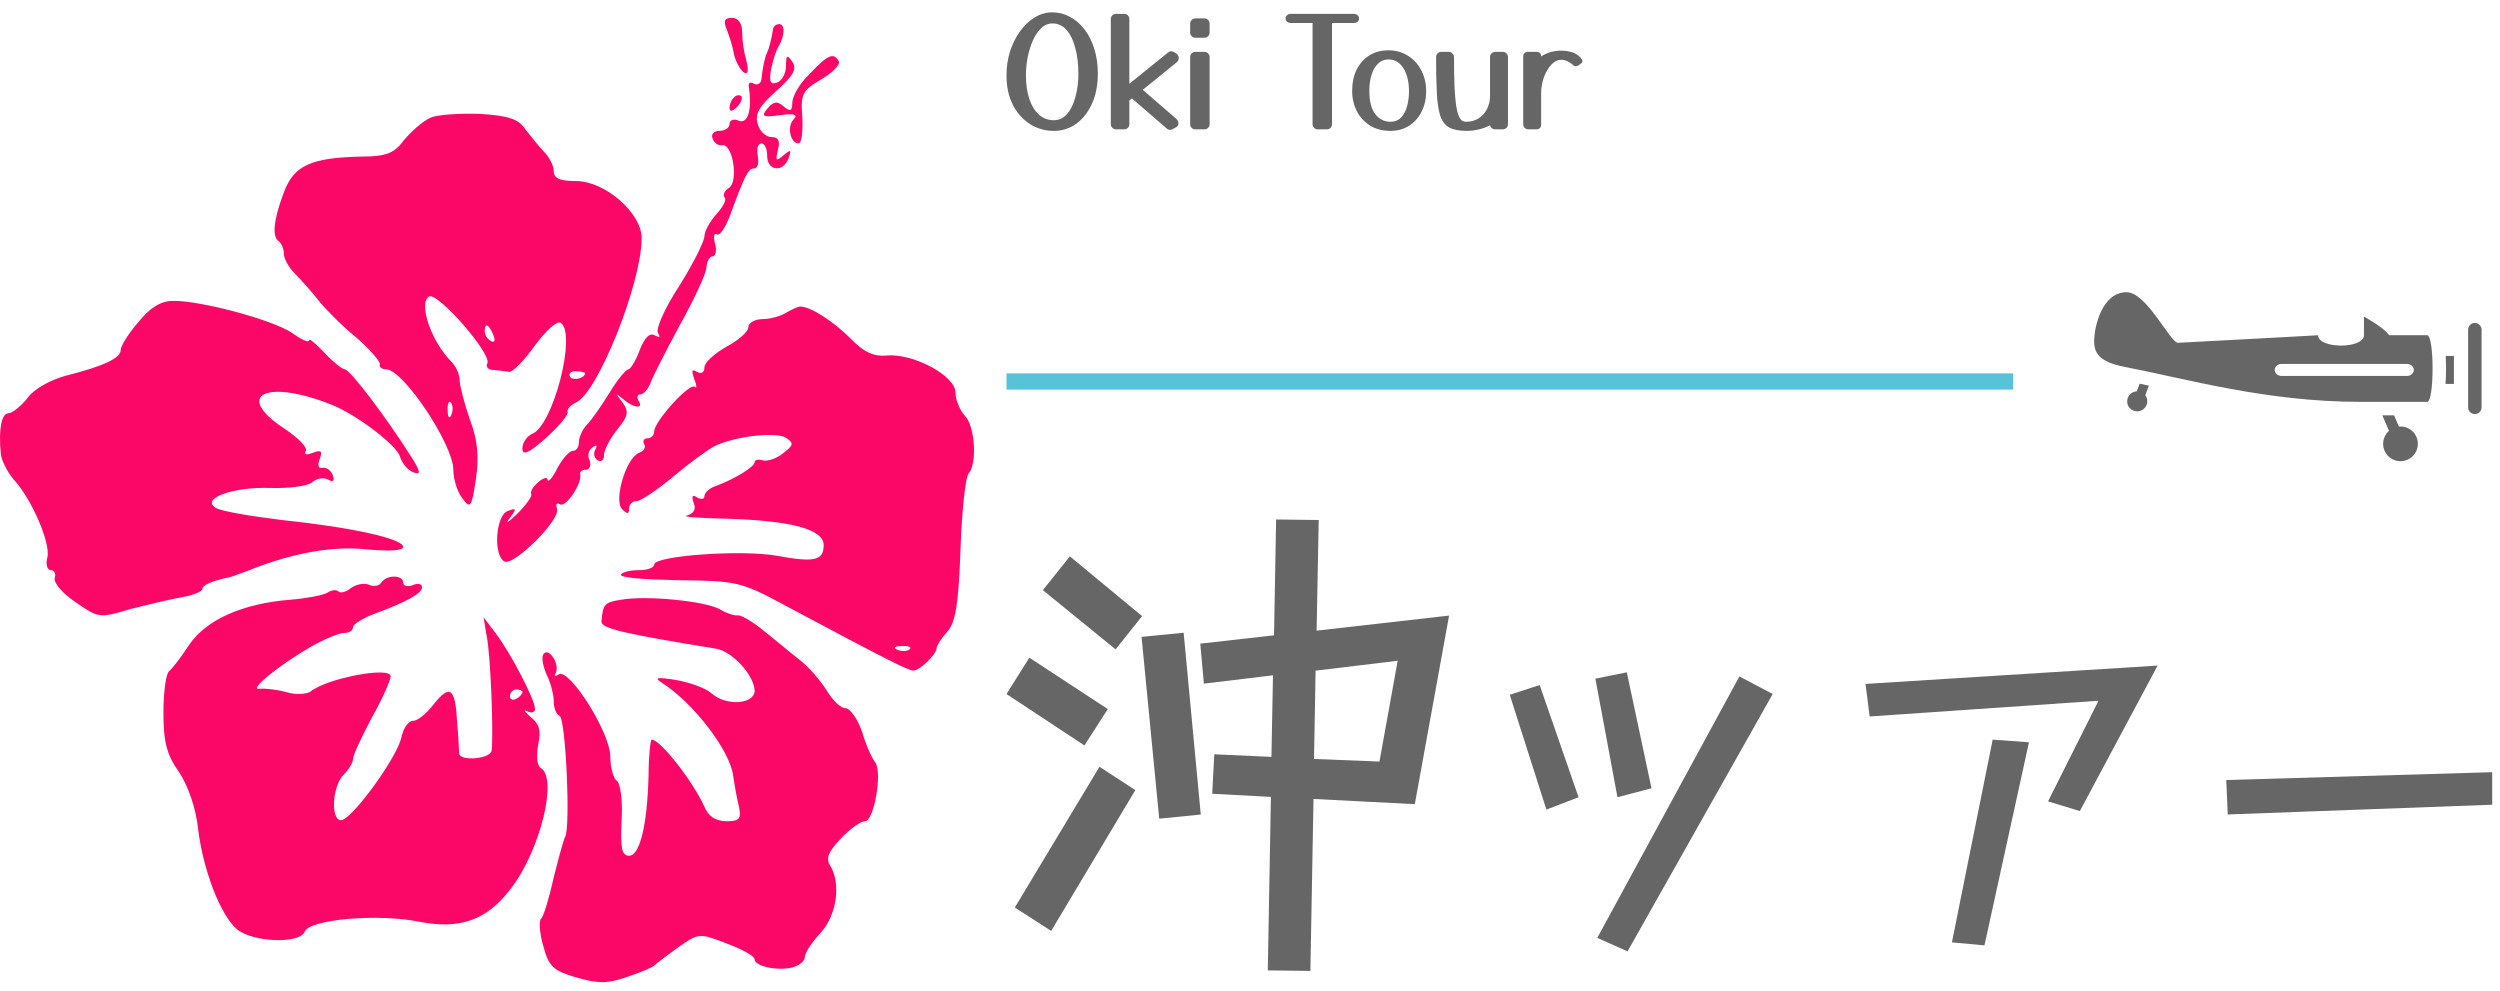
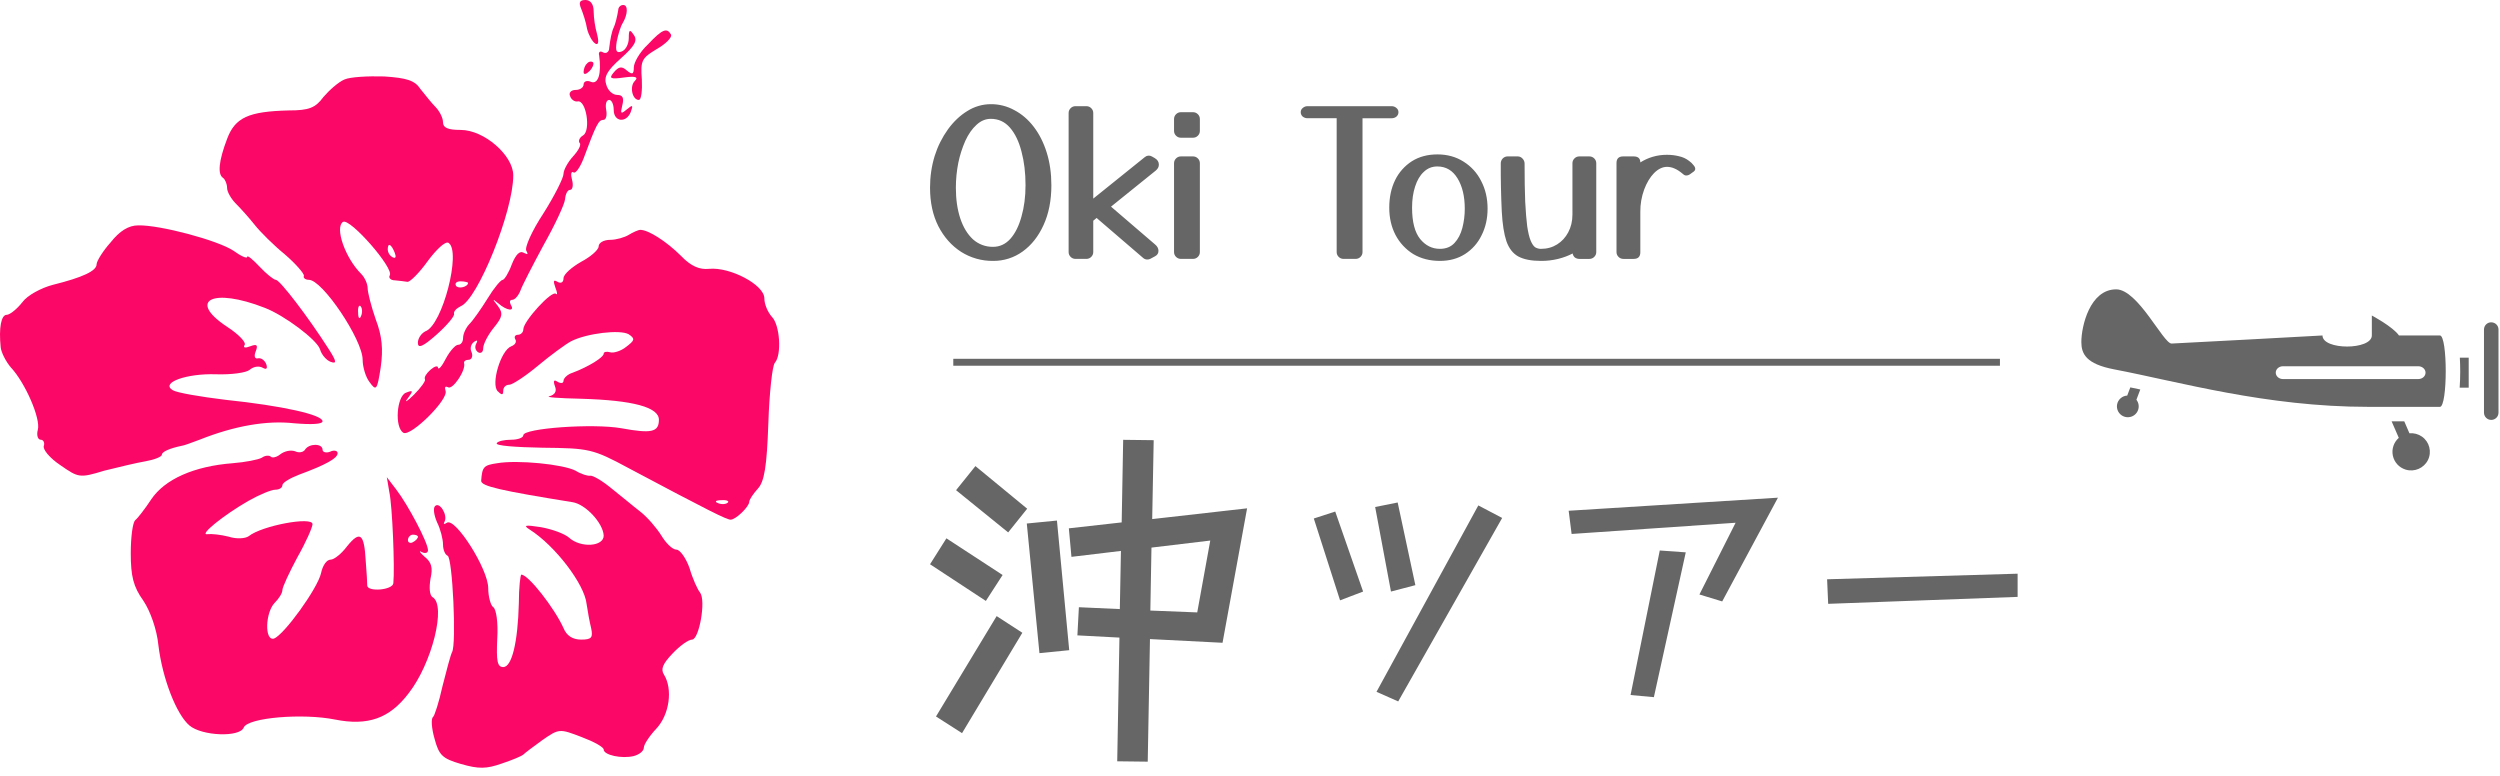
- <svg xmlns="http://www.w3.org/2000/svg" width="154" height="61" fill="none">
-   <path d="M44.746 1.757c.154.386.386 1.082.464 1.585.116.464.386.967.618 1.121.232.155.31-.077.155-.696a7.38 7.38 0 01-.27-1.817c0-.502-.233-.85-.62-.85-.463 0-.54.193-.347.657z" fill="#FB0767" />
-   <path d="M47.606 1.873c-.077.502-.232 1.121-.348 1.353-.155.31-.27.928-.348 1.585 0 .31-.232.464-.464.348-.232-.155-.386-.039-.31.232.194 1.43-.076 2.243-.618 2.05-.309-.155-.58-.04-.58.193 0 .231-.27.425-.618.425s-.541.232-.425.464c.077.27.347.464.58.425.657-.155 1.043 2.242.425 2.629-.27.155-.387.425-.27.58.154.116-.078.58-.504 1.044-.386.425-.734 1.044-.734 1.353 0 .31-.696 1.701-1.547 3.054-.889 1.354-1.469 2.668-1.314 2.9.155.27.116.31-.193.155-.31-.194-.619.116-.928.889-.232.657-.58 1.198-.696 1.198-.155 0-.696.658-1.16 1.43-.503.813-1.121 1.702-1.392 1.973-.27.27-.502.773-.502 1.082 0 .31-.155.541-.387.541-.193 0-.619.464-.928 1.044-.31.619-.58.928-.619.735 0-.194-.27-.116-.58.154-.309.271-.502.58-.425.735.078.116-.31.657-.85 1.199-.542.54-.774.657-.464.27.425-.58.425-.657-.155-.425-.696.27-.89 2.668-.193 3.093.541.348 3.518-2.59 3.247-3.248-.077-.27-.038-.386.194-.27.348.232 1.392-1.315 1.237-1.856-.039-.155.116-.27.348-.27.232 0 .348-.271.232-.58a.64.64 0 01.193-.813c.232-.154.31-.116.155.155-.116.232-.078.503.154.657.194.116.387 0 .387-.309 0-.31.348-1.005.812-1.585.696-.85.734-1.121.31-1.701-.426-.541-.426-.58.038-.194.657.58 1.314.658.966.116-.116-.232-.077-.386.116-.386.194 0 .464-.31.619-.696.116-.348.928-1.933 1.779-3.518.889-1.585 1.623-3.17 1.662-3.557.039-.425.193-.735.386-.735.194 0 .271-.348.155-.773-.116-.425-.077-.696.116-.58.155.116.503-.387.773-1.083.967-2.629 1.16-2.976 1.508-2.976.232 0 .31-.348.232-.774-.077-.425 0-.773.232-.773.194 0 .348.348.348.773 0 .928.967 1.044 1.315.155.193-.541.154-.58-.31-.193-.464.386-.502.348-.348-.31.155-.58.039-.812-.386-.812-.348 0-.735-.348-.85-.811-.194-.58.076-1.083 1.12-2.01 1.083-.967 1.315-1.393 1.006-1.818-.31-.464-.387-.425-.387.232 0 .464-.232.928-.541 1.044-.426.154-.503-.039-.387-.773.116-.58.31-1.199.464-1.43.387-.658.425-1.393.039-1.393a.387.387 0 00-.387.387z" fill="#FB0767" />
-   <path d="M49.888 4.54c-.619.58-1.083 1.392-1.083 1.779 0 .541-.116.58-.541.232-.387-.348-.619-.31-1.006.155-.386.464-.27.54.812.386.851-.116 1.122-.038.812.27-.425.426-.193 1.47.31 1.47.193 0 .27-.735.232-1.585-.116-1.47 0-1.663 1.16-2.359.734-.425 1.198-.927 1.082-1.12-.31-.542-.657-.426-1.778.772zM45.21 6.01c-.155.116-.27.425-.27.657 0 .232.193.193.463-.077.232-.232.348-.542.271-.658-.116-.116-.348-.077-.464.078zM26.534 7.247c-.464.193-1.16.812-1.624 1.353-.618.85-1.12 1.044-2.667 1.044-3.093.077-4.137.541-4.756 2.204-.657 1.74-.734 2.745-.31 3.015.155.116.31.464.31.774 0 .309.31.85.696 1.237a22.285 22.285 0 011.43 1.623c.426.542 1.47 1.586 2.32 2.282.85.734 1.508 1.507 1.47 1.662-.078.155.115.31.386.31 1.044 0 4.137 4.639 4.137 6.185 0 .541.232 1.353.541 1.74.503.696.58.619.85-1.16.194-1.392.117-2.397-.386-3.711-.348-1.006-.619-2.088-.619-2.397 0-.348-.231-.851-.502-1.122-1.237-1.237-2.05-3.595-1.392-4.02.541-.31 3.944 3.595 3.596 4.136-.116.194.077.387.386.387.348.039.774.077.967.116.193.039.928-.696 1.585-1.624.657-.89 1.353-1.546 1.585-1.392 1.005.619-.464 6.38-1.778 6.844-.31.154-.58.54-.58.889 0 .464.386.309 1.469-.657.773-.697 1.392-1.431 1.314-1.586-.038-.193.194-.425.503-.58 1.314-.502 4.06-7.345 4.06-10.129 0-1.546-2.243-3.518-4.06-3.518-.967 0-1.353-.155-1.353-.619 0-.31-.27-.85-.58-1.16-.31-.309-.812-.966-1.16-1.392-.425-.657-1.044-.85-2.784-.966-1.237-.039-2.629.039-3.054.232zM30.4 20.663c.116.309.078.463-.154.348a.735.735 0 01-.387-.62c0-.54.27-.424.541.272zm5.645 2.32c0 .309-.735.502-.928.231-.116-.193.039-.348.348-.348.31 0 .58.078.58.116zm-8.235 2.551c-.116.31-.232.193-.232-.232-.039-.425.077-.657.193-.503.116.116.155.464.039.735zM8.52 19.85c-.619.697-1.083 1.47-1.083 1.702 0 .502-1.044 1.005-3.363 1.585-.89.232-1.972.812-2.359 1.353-.425.541-.966.967-1.198.967-.425 0-.619 1.005-.464 2.513.039.386.387 1.082.773 1.546 1.121 1.199 2.32 3.982 2.088 4.833-.116.425 0 .773.232.773.193 0 .31.232.232.464-.116.27.464.967 1.276 1.508 1.391.966 1.469 1.005 3.363.425 1.083-.27 2.513-.618 3.21-.734.656-.116 1.236-.348 1.236-.503 0-.232.619-.503 1.547-.696.116 0 .734-.232 1.353-.464 2.706-1.082 5.18-1.508 7.268-1.276 1.354.116 2.204.078 2.204-.154 0-.503-3.093-1.199-7.5-1.663-1.895-.232-3.712-.541-4.021-.734-1.005-.58 1.044-1.315 3.325-1.238 1.16.04 2.32-.116 2.59-.348.31-.27.735-.309 1.005-.154.271.154.387.077.271-.27-.116-.31-.386-.503-.618-.465-.271.078-.349-.154-.194-.541.194-.503.077-.58-.425-.387-.387.155-.58.116-.425-.116.116-.193-.464-.811-1.354-1.392-3.093-2.049-1.12-3.054 2.9-1.469 1.508.58 4.02 2.475 4.253 3.21.116.425.503.85.812.966.502.193.464-.039-.155-1.005-1.546-2.436-3.75-5.336-4.06-5.336-.154 0-.734-.464-1.236-1.005-.542-.58-.967-.928-.967-.773 0 .154-.464-.039-1.044-.464-1.198-.812-5.683-2.01-7.346-1.972-.734 0-1.43.425-2.126 1.315zm39.898-.58c-.31.194-.966.387-1.43.387-.503 0-.89.232-.89.503 0 .27-.618.812-1.353 1.198-.734.426-1.353.967-1.353 1.276 0 .31-.193.426-.464.271-.31-.193-.348-.077-.154.464.154.387.154.58.038.464-.31-.31-2.513 2.126-2.513 2.745a.43.43 0 01-.425.425c-.194 0-.31.155-.194.348.117.193 0 .425-.309.541-.812.31-1.585 2.939-1.044 3.48.31.31.426.31.426-.039 0-.27.193-.464.464-.464.232 0 1.237-.657 2.203-1.469.967-.812 2.127-1.662 2.552-1.894 1.198-.619 3.789-.928 4.446-.541.503.347.464.463-.193.966-.425.348-1.005.503-1.237.425-.271-.077-.503-.038-.503.116 0 .27-1.16 1.005-2.397 1.47-.387.115-.696.425-.696.618s-.193.232-.464.077c-.27-.193-.348-.077-.193.348.154.387 0 .658-.425.774-.348.077.734.154 2.435.193 4.021.116 5.993.657 5.993 1.624 0 .966-.58 1.082-2.9.657-2.165-.387-7.539 0-7.539.541 0 .194-.425.348-.928.348-.541 0-1.044.116-1.121.27-.116.194 1.47.31 3.518.349 3.596.038 3.867.077 6.65 1.585 6.225 3.325 7.54 3.982 7.849 3.982.386 0 1.43-1.005 1.43-1.392 0-.154.31-.618.657-1.005.503-.541.696-1.701.812-5.065.078-2.358.31-4.484.503-4.678.541-.618.386-2.938-.232-3.557-.31-.348-.58-.966-.58-1.43 0-1.044-2.63-2.436-4.253-2.281-.734.077-1.392-.194-2.165-1.005-1.121-1.122-2.513-2.01-3.132-2.01-.154 0-.58.192-.889.386zm7.617 20.724c-.116.115-.464.154-.735.038-.31-.116-.193-.232.232-.232.425-.038.657.078.503.194zm-32.551-4.099c-.116.194-.464.271-.773.116-.348-.116-.812 0-1.121.232-.271.232-.619.31-.735.194-.116-.116-.425-.116-.696.077-.27.155-1.276.348-2.242.425-2.977.232-5.22 1.237-6.264 2.784-.502.773-1.082 1.508-1.237 1.624-.193.154-.348 1.276-.348 2.551 0 1.779.194 2.59.967 3.673.541.812 1.044 2.243 1.16 3.441.31 2.59 1.392 5.374 2.397 6.225.966.812 3.866.928 4.175.154.31-.773 4.562-1.12 7.037-.618 2.513.502 4.175-.078 5.644-2.01 1.818-2.32 2.939-6.844 1.856-7.462-.232-.155-.27-.735-.154-1.43.193-.851.077-1.277-.464-1.702-.387-.348-.464-.502-.194-.348.232.116.464.077.464-.154 0-.58-1.546-3.519-2.436-4.679l-.734-.966.193 1.16c.232 1.043.426 5.838.31 7.036-.04.541-1.972.696-2.01.193 0-.154-.04-1.005-.117-1.894-.116-2.126-.425-2.397-1.43-1.16-.426.58-1.005 1.044-1.276 1.044-.31 0-.619.464-.735 1.044-.27 1.198-2.86 4.794-3.634 5.065-.735.193-.657-2.05.077-2.784.31-.31.58-.735.58-.967 0-.232.541-1.391 1.16-2.551.657-1.16 1.16-2.32 1.16-2.552 0-.619-3.905.116-4.91.928-.27.193-.967.232-1.547.039-.618-.155-1.314-.232-1.623-.194-.735.116 1.275-1.508 3.17-2.59.812-.464 1.74-.85 2.049-.85.31 0 .541-.155.541-.349 0-.193.58-.54 1.276-.812 2.088-.773 2.977-1.275 2.977-1.662 0-.193-.27-.27-.58-.116-.31.116-.58.039-.58-.155 0-.502-1.044-.502-1.353 0zm8.699 6.728c0 .116-.155.309-.387.425-.193.116-.386.038-.386-.155 0-.232.193-.425.386-.425.232 0 .387.077.387.155z" fill="#FB0767" />
-   <path d="M38.29 36.94c-1.044.154-1.16.27-1.237 1.352-.039.426 1.546.774 7.036 1.663 1.006.154 2.359 1.624 2.397 2.59 0 .85-1.778.967-2.667.155-.348-.31-1.315-.657-2.165-.812-1.238-.193-1.392-.155-.85.193 1.932 1.237 4.213 4.214 4.368 5.76.077.542.232 1.393.348 1.857.154.734.038.889-.773.889-.658 0-1.122-.31-1.354-.89-.696-1.546-2.706-4.136-3.247-4.136-.078 0-.194 1.005-.194 2.204-.077 3.054-.54 4.948-1.198 4.948-.464 0-.541-.464-.464-2.203.077-1.238-.077-2.281-.31-2.436-.192-.116-.386-.812-.386-1.47 0-1.468-2.513-5.45-3.17-5.064-.232.155-.31.116-.194-.077.271-.503-.386-1.585-.734-1.199-.155.155-.077.696.155 1.237.27.542.464 1.315.464 1.74 0 .387.154.773.347.85.387.117.696 6.883.348 7.462-.116.233-.425 1.392-.734 2.63-.27 1.237-.619 2.32-.735 2.397-.154.116-.116.85.116 1.662.348 1.315.619 1.547 2.05 1.972 1.353.386 1.933.386 3.131-.039.812-.27 1.547-.58 1.663-.696.115-.116.773-.618 1.469-1.121 1.275-.89 1.314-.89 3.015-.232.928.348 1.701.773 1.701.967 0 .425 1.392.734 2.32.502.425-.116.773-.386.773-.657 0-.232.426-.89.967-1.47 1.005-1.082 1.276-3.054.58-4.175-.27-.425-.078-.85.657-1.623.58-.62 1.237-1.083 1.508-1.083.541 0 1.082-3.016.619-3.634-.194-.232-.58-1.083-.812-1.895-.271-.773-.735-1.43-1.006-1.43-.309 0-.811-.503-1.16-1.083-.386-.618-1.082-1.43-1.623-1.855-.503-.387-1.508-1.238-2.243-1.818-.696-.58-1.43-1.005-1.623-.966-.155.038-.696-.116-1.122-.387-.966-.502-4.484-.85-6.03-.58z" fill="#FB0767" />
-   <path d="M97.19 3.4a.894.894 0 01.206.197c.056.062.084.121.084.177 0 .044-.022.085-.065.122l-.169.122a.314.314 0 01-.178.065.19.19 0 01-.14-.056 1.58 1.58 0 00-.412-.271.845.845 0 00-.347-.075c-.206 0-.405.097-.599.29-.187.194-.34.45-.458.768a2.956 2.956 0 00-.178 1.039V7.66c0 .205-.103.308-.31.308h-.477a.306.306 0 01-.224-.093.306.306 0 01-.094-.225V3.503c0-.206.103-.309.309-.309h.487c.206 0 .309.094.309.28a2.264 2.264 0 011.236-.355c.193 0 .377.022.552.066.175.037.33.109.468.215zm-4.3 4.25a.306.306 0 01-.093.225.306.306 0 01-.224.093h-.468a.352.352 0 01-.206-.065.312.312 0 01-.103-.187 3.2 3.2 0 01-1.47.346c-.443 0-.793-.069-1.049-.206-.25-.137-.433-.374-.552-.711-.112-.337-.184-.8-.215-1.386a43.384 43.384 0 01-.047-2.228c0-.1.031-.181.094-.243a.306.306 0 01.224-.094h.468c.088 0 .163.034.225.103a.329.329 0 01.094.243c0 .7.009 1.286.028 1.76.025.475.056.859.093 1.152.044.293.097.515.16.665.062.15.13.252.205.308.081.05.172.075.272.075.28 0 .53-.068.749-.206.218-.137.39-.324.515-.561a1.73 1.73 0 00.196-.833V3.512c0-.087.031-.162.094-.224a.306.306 0 01.225-.094h.468c.087 0 .162.031.224.094a.306.306 0 01.094.224V7.65zM85.52 3.1a2.226 2.226 0 012.032 1.236c.2.38.3.811.3 1.292 0 .462-.094.877-.281 1.245a2.123 2.123 0 01-.768.87c-.33.213-.718.319-1.16.319-.469 0-.88-.106-1.237-.318a2.309 2.309 0 01-.823-.89 2.733 2.733 0 01-.29-1.273c0-.48.09-.908.271-1.282.187-.375.446-.668.777-.88.337-.212.73-.319 1.18-.319zm0 .562a.872.872 0 00-.627.253c-.174.162-.309.39-.402.683-.094.287-.14.615-.14.983 0 .662.124 1.149.374 1.46.25.306.555.46.917.46.281 0 .506-.091.674-.272.169-.181.29-.415.365-.702.075-.287.113-.587.113-.899 0-.574-.113-1.045-.337-1.414-.225-.368-.537-.552-.936-.552zM82.053 7.65a.306.306 0 01-.094.225.306.306 0 01-.225.093h-.561a.306.306 0 01-.225-.093.306.306 0 01-.094-.225V1.415h-1.348a.348.348 0 01-.224-.075.267.267 0 01-.094-.206.24.24 0 01.094-.196.324.324 0 01.224-.084h3.895c.087 0 .162.028.224.084a.24.24 0 01.094.196c0 .082-.031.15-.094.206a.348.348 0 01-.224.075h-1.348V7.65zm-7.541-5.645a.306.306 0 01-.094.225.306.306 0 01-.225.093h-.561a.306.306 0 01-.225-.093.306.306 0 01-.093-.225v-.552c0-.088.03-.163.093-.225a.306.306 0 01.225-.094h.561c.088 0 .163.032.225.094a.306.306 0 01.094.225v.552zm0 5.645a.306.306 0 01-.094.225.306.306 0 01-.225.093h-.561a.306.306 0 01-.225-.093.306.306 0 01-.093-.225V3.512c0-.087.03-.162.093-.224a.306.306 0 01.225-.094h.561c.088 0 .163.031.225.094a.306.306 0 01.094.224V7.65zm-4.944 0a.306.306 0 01-.093.225.306.306 0 01-.225.093h-.505a.306.306 0 01-.225-.093.306.306 0 01-.094-.225V1.172c0-.087.031-.162.094-.225a.306.306 0 01.225-.093h.505c.088 0 .162.03.225.093a.306.306 0 01.093.225V5.16l2.397-1.938a.278.278 0 01.318-.028l.131.075c.131.075.197.178.197.309 0 .106-.05.2-.15.28l-2.069 1.676 2.041 1.76c.106.088.16.188.16.3 0 .112-.054.197-.16.253l-.225.121a.29.29 0 01-.13.029.274.274 0 01-.188-.066l-2.116-1.826a.168.168 0 01-.046-.046l-.16.13V7.65zm-1.942-3.117c0 .711-.121 1.332-.365 1.863-.237.524-.558.933-.964 1.226a2.29 2.29 0 01-1.376.44 2.71 2.71 0 01-1.48-.421 3.047 3.047 0 01-1.057-1.199C62.128 5.931 62 5.335 62 4.654c0-.518.072-1.01.215-1.479.15-.468.356-.883.618-1.245a3.13 3.13 0 01.899-.852A2.033 2.033 0 0164.818.76c.393 0 .758.094 1.095.28.343.182.643.44.899.778.256.337.456.736.599 1.198.144.462.215.968.215 1.517zm-1.198 0c0-.574-.062-1.096-.187-1.564-.119-.468-.297-.84-.534-1.114a1.127 1.127 0 00-.89-.412.95.95 0 00-.664.281c-.2.181-.371.428-.515.74a5.124 5.124 0 00-.327 1.03 6 6 0 00-.113 1.16c0 .537.069 1.015.206 1.433.137.412.334.736.59.973.262.231.571.347.927.347.312 0 .58-.125.805-.375.225-.256.396-.602.515-1.039a5.31 5.31 0 00.187-1.46zm11.86 44.555l-3.616-.192.128-2.432 3.52.16.096-5.024-4.256.512-.224-2.464 4.544-.512.128-7.136 2.624.032-.128 6.816 8.16-.928-2.112 11.616-6.24-.32-.192 10.592-2.624-.032.192-10.688zM65.904 34.272l4.448 3.68L68.72 40l-4.48-3.648 1.664-2.08zm4.416 4.96l2.592-.256 1.056 11.2-2.56.256-1.088-11.2zm-6.912 1.28l4.832 3.168-1.44 2.24-4.8-3.168 1.408-2.24zm17.632.8l-.096 5.44 4.032.16 1.12-6.208-5.056.608zm-13.312 5.92l2.208 1.44-5.184 8.672-2.24-1.44 5.216-8.672zm69.41.818l16.382-.483v2.004l-16.29.6-.092-2.12zm-7.868-4.884l-14.101.968-.253-2.005L132.91 41l-4.792 8.963-1.959-.6 3.111-6.197zm-6.521 2.396l2.235.161-2.741 12.512-2.005-.185 2.511-12.488zm-24.473-3.756l1.936-.391 1.52 7.142-2.096.553-1.36-7.303zm8.871-.138l2.051 1.083-8.94 15.852-1.866-.83 8.755-16.105zM93 42.798l1.843-.6 2.397 6.912-1.982.76L93 42.798z" fill="#666" />
-   <path fill="#56C3D9" d="M62 23h62v1H62z" />
-   <path d="M131.802 23.635l.57.121-.221.59a.622.622 0 11-1.046.668.623.623 0 01.52-.908l.177-.471zm15.36 2.902a1.071 1.071 0 10.608-.263l-.295-.688h-.724l.411.95zm3.514-3.836c0 .334-.011.657-.032.95h.517v-1.724h-.506c.012.246.02.507.02.776l.001-.002zm-1.163 2.054h-4.098c-5.86 0-10.841-1.448-14.539-2.156-1.601-.307-1.876-.89-1.876-1.57 0-.908.489-3.029 1.993-3.029 1.247 0 2.695 3.116 3.169 3.116.203 0 8.634-.464 8.634-.464 0 .424.704.636 1.407.636.704 0 1.417-.215 1.417-.641v-1.144s1.211.65 1.551 1.146h2.341c.447 0 .447 4.107.001 4.107v-.001zm-.821-1.966c0-.203-.186-.369-.413-.369h-7.744c-.229 0-.413.165-.413.369 0 .203.186.368.413.368h7.741c.229.002.415-.163.415-.366l.001-.002zm3.757-2.895a.411.411 0 00-.413.413v4.788a.413.413 0 00.415.41.416.416 0 00.415-.41V20.31a.417.417 0 00-.418-.415l.001-.002z" fill="#666" />
+ <svg xmlns="http://www.w3.org/2000/svg" width="216" height="67" fill="none">
+   <path d="M50.206.734c.173.432.433 1.209.52 1.77.13.518.434 1.08.694 1.252.26.173.347-.086.174-.777a8.21 8.21 0 01-.304-2.03c0-.56-.26-.949-.694-.949-.52 0-.607.216-.39.734z" fill="#FB0767" />
+   <path d="M53.416.864c-.087.56-.26 1.252-.39 1.51-.174.346-.304 1.037-.391 1.77 0 .346-.26.519-.52.39-.26-.173-.434-.044-.348.258.217 1.598-.086 2.504-.694 2.288-.347-.172-.65-.043-.65.216 0 .26-.304.475-.695.475-.39 0-.607.26-.477.518.087.303.39.518.651.475.737-.172 1.171 2.504.477 2.936-.303.173-.434.475-.303.648.173.13-.087.647-.564 1.165-.434.475-.825 1.166-.825 1.511 0 .346-.78 1.9-1.735 3.411-.998 1.511-1.648 2.979-1.475 3.238.174.302.13.345-.217.173-.347-.216-.694.13-1.04.993-.261.734-.651 1.338-.782 1.338-.173 0-.78.734-1.301 1.598-.564.906-1.258 1.9-1.562 2.201-.303.303-.564.864-.564 1.21 0 .345-.173.604-.433.604-.217 0-.695.518-1.042 1.165-.347.691-.65 1.036-.694.82 0-.215-.303-.129-.65.173-.347.303-.564.648-.477.82.086.13-.348.734-.955 1.339-.607.604-.867.734-.52.302.477-.648.477-.734-.174-.475-.78.302-.998 2.98-.217 3.454.608.389 3.948-2.892 3.644-3.627-.087-.302-.043-.431.217-.302.39.26 1.562-1.468 1.388-2.072-.043-.173.13-.302.39-.302s.391-.302.26-.648a.712.712 0 01.218-.907c.26-.172.347-.129.173.173-.13.26-.087.562.174.734.217.13.434 0 .434-.345 0-.346.39-1.123.91-1.77.781-.95.825-1.252.348-1.9-.478-.604-.478-.648.043-.216.737.648 1.475.734 1.084.13-.13-.26-.086-.432.13-.432.218 0 .521-.345.695-.777.13-.389 1.04-2.159 1.995-3.929.998-1.77 1.822-3.54 1.866-3.972.043-.475.216-.82.433-.82s.304-.389.174-.864c-.13-.474-.087-.777.13-.647.173.13.564-.432.868-1.209 1.084-2.936 1.301-3.324 1.691-3.324.26 0 .347-.389.26-.864-.086-.475 0-.863.261-.863.217 0 .39.388.39.863 0 1.036 1.085 1.166 1.475.173.217-.605.174-.648-.347-.216-.52.432-.564.389-.39-.345.173-.648.043-.907-.434-.907-.39 0-.824-.389-.954-.907-.217-.647.086-1.209 1.258-2.245 1.214-1.079 1.475-1.554 1.128-2.029-.348-.518-.434-.475-.434.26 0 .517-.26 1.035-.608 1.165-.477.173-.563-.043-.433-.864.13-.647.347-1.338.52-1.597.434-.734.477-1.554.044-1.554a.434.434 0 00-.434.432z" fill="#FB0767" />
+   <path d="M55.976 3.842c-.694.648-1.215 1.555-1.215 1.986 0 .605-.13.648-.607.26-.434-.39-.694-.346-1.128.172-.434.518-.304.605.91.432.955-.13 1.259-.043.912.302-.477.475-.217 1.64.347 1.64.217 0 .303-.82.26-1.77-.13-1.64 0-1.856 1.302-2.633.824-.475 1.344-1.036 1.214-1.252-.347-.604-.737-.475-1.995.863zm-5.249 1.641c-.174.13-.304.475-.304.734 0 .26.217.216.52-.086.26-.26.39-.605.304-.734-.13-.13-.39-.087-.52.086zM29.77 6.865c-.52.215-1.3.906-1.821 1.51-.695.95-1.258 1.166-2.994 1.166-3.47.087-4.641.605-5.335 2.461-.738 1.943-.825 3.066-.347 3.368.173.13.347.518.347.863 0 .346.347.95.78 1.382.39.388 1.128 1.209 1.606 1.813.477.604 1.648 1.77 2.602 2.547.955.82 1.692 1.684 1.649 1.857-.087.172.13.345.434.345 1.17 0 4.641 5.18 4.641 6.908 0 .604.26 1.51.608 1.943.564.777.65.69.954-1.296.217-1.554.13-2.676-.434-4.144-.39-1.123-.694-2.332-.694-2.677 0-.389-.26-.95-.564-1.252-1.388-1.382-2.299-4.015-1.562-4.49.608-.345 4.425 4.015 4.035 4.62-.13.215.087.431.434.431.39.043.867.087 1.084.13.217.043 1.041-.777 1.779-1.814.737-.992 1.518-1.727 1.778-1.554 1.128.691-.52 7.124-1.995 7.642-.347.173-.651.604-.651.993 0 .518.434.345 1.648-.734.868-.777 1.562-1.598 1.475-1.77-.043-.216.217-.475.564-.648 1.475-.561 4.555-8.203 4.555-11.311 0-1.727-2.516-3.929-4.555-3.929-1.084 0-1.518-.173-1.518-.69 0-.346-.304-.95-.65-1.296-.348-.345-.912-1.08-1.302-1.554-.477-.734-1.171-.95-3.123-1.08-1.389-.043-2.95.044-3.427.26zm4.339 14.98c.13.346.086.519-.174.39a.82.82 0 01-.434-.691c0-.605.304-.475.608.302zm6.333 2.591c0 .346-.824.561-1.041.26-.13-.217.043-.39.39-.39.347 0 .651.087.651.13zm-9.24 2.85c-.13.345-.26.215-.26-.26-.044-.474.087-.733.217-.56.13.129.173.517.043.82zM9.56 20.939c-.695.777-1.215 1.64-1.215 1.9 0 .56-1.171 1.122-3.774 1.77-.998.259-2.213.906-2.646 1.51C1.448 26.725.84 27.2.58 27.2c-.477 0-.694 1.123-.52 2.806.043.432.433 1.21.867 1.727 1.258 1.339 2.603 4.447 2.342 5.397-.13.475 0 .864.26.864.218 0 .348.258.261.518-.13.302.52 1.079 1.432 1.683 1.561 1.08 1.648 1.123 3.774.475 1.214-.302 2.82-.69 3.6-.82.738-.13 1.388-.389 1.388-.561 0-.26.694-.562 1.736-.777.13 0 .824-.26 1.518-.519 3.036-1.208 5.813-1.683 8.155-1.424 1.518.13 2.473.086 2.473-.173 0-.561-3.47-1.338-8.416-1.856-2.125-.26-4.164-.605-4.511-.82-1.128-.648 1.17-1.469 3.73-1.382 1.302.043 2.603-.13 2.907-.389.347-.302.824-.345 1.128-.172.303.172.433.086.303-.303-.13-.345-.434-.56-.694-.518-.303.087-.39-.172-.217-.604.217-.561.087-.648-.477-.432-.434.173-.65.13-.477-.13.13-.215-.52-.906-1.518-1.554-3.47-2.288-1.258-3.41 3.253-1.64 1.692.647 4.512 2.763 4.772 3.583.13.475.564.95.911 1.08.564.215.52-.044-.174-1.123-1.735-2.72-4.207-5.958-4.554-5.958-.174 0-.825-.518-1.389-1.122-.607-.648-1.084-1.037-1.084-.864 0 .173-.52-.043-1.171-.518-1.345-.907-6.377-2.245-8.242-2.202-.825 0-1.606.475-2.386 1.468zm44.766-.648c-.347.216-1.085.432-1.605.432-.564 0-.998.26-.998.561 0 .303-.694.907-1.518 1.339-.825.475-1.518 1.08-1.518 1.424 0 .346-.217.475-.521.303-.347-.216-.39-.087-.174.518.174.432.174.647.044.518-.347-.345-2.82 2.374-2.82 3.065a.48.48 0 01-.477.475c-.217 0-.347.173-.217.389.13.215 0 .475-.347.604-.911.346-1.779 3.281-1.171 3.886.347.345.477.345.477-.044a.5.5 0 01.52-.518c.26 0 1.389-.733 2.473-1.64 1.085-.907 2.386-1.857 2.863-2.116 1.345-.69 4.251-1.036 4.989-.604.564.389.52.518-.217 1.08-.477.388-1.128.56-1.388.474-.304-.086-.564-.043-.564.13 0 .302-1.301 1.122-2.69 1.64-.434.13-.78.475-.78.691 0 .216-.217.26-.521.086-.304-.215-.39-.086-.217.389.174.432 0 .734-.477.863-.39.087.824.173 2.733.216 4.511.13 6.724.734 6.724 1.814 0 1.079-.651 1.208-3.254.733-2.43-.431-8.459 0-8.459.605 0 .216-.477.389-1.041.389-.607 0-1.171.129-1.258.302-.13.216 1.648.345 3.947.388 4.035.043 4.339.087 7.462 1.77 6.984 3.713 8.459 4.447 8.806 4.447.434 0 1.605-1.122 1.605-1.554 0-.173.347-.69.738-1.122.563-.605.78-1.9.91-5.656.087-2.634.347-5.008.564-5.224.608-.691.434-3.281-.26-3.972-.347-.389-.65-1.08-.65-1.598 0-1.165-2.95-2.72-4.772-2.547-.825.087-1.562-.216-2.43-1.122-1.258-1.252-2.82-2.245-3.513-2.245-.174 0-.651.216-.998.431zm8.546 23.141c-.13.13-.52.173-.825.043-.347-.129-.216-.258.26-.258.478-.044.738.086.565.215zM26.35 38.856c-.13.216-.52.302-.867.13-.39-.13-.91 0-1.258.259-.304.259-.694.345-.824.215-.13-.13-.477-.13-.781.087-.304.172-1.431.388-2.516.475-3.34.259-5.856 1.381-7.028 3.108-.564.863-1.214 1.684-1.388 1.813-.217.173-.39 1.425-.39 2.85 0 1.986.217 2.892 1.084 4.101.608.907 1.172 2.504 1.302 3.843.347 2.892 1.561 6 2.69 6.95 1.084.907 4.337 1.037 4.684.173.347-.863 5.12-1.252 7.895-.69 2.82.56 4.686-.087 6.334-2.245 2.039-2.59 3.297-7.642 2.082-8.333-.26-.173-.303-.82-.173-1.597.217-.95.086-1.425-.52-1.9-.435-.389-.521-.561-.218-.389.26.13.52.087.52-.172 0-.648-1.734-3.929-2.732-5.224l-.824-1.08.217 1.296c.26 1.165.477 6.519.347 7.857-.044.605-2.213.777-2.256.216 0-.173-.044-1.122-.13-2.115-.13-2.375-.478-2.677-1.605-1.296-.478.648-1.128 1.166-1.432 1.166-.347 0-.694.518-.824 1.166-.304 1.338-3.21 5.353-4.078 5.655-.824.216-.737-2.288.087-3.108.347-.345.65-.82.65-1.08 0-.258.608-1.554 1.302-2.849.738-1.295 1.301-2.59 1.301-2.85 0-.69-4.381.13-5.509 1.037-.303.216-1.084.259-1.735.043-.694-.173-1.475-.259-1.822-.216-.824.13 1.431-1.684 3.557-2.892.911-.518 1.952-.95 2.3-.95.346 0 .607-.173.607-.389 0-.216.65-.604 1.431-.906 2.343-.864 3.34-1.425 3.34-1.857 0-.216-.303-.302-.65-.13-.347.13-.651.044-.651-.172 0-.561-1.171-.561-1.518 0zm9.761 7.512c0 .13-.173.346-.434.475-.216.13-.433.043-.433-.173 0-.259.217-.475.433-.475.26 0 .434.087.434.173z" fill="#FB0767" />
+   <path d="M42.962 40.022c-1.17.172-1.301.302-1.388 1.51-.043.476 1.735.864 7.895 1.857 1.128.173 2.647 1.813 2.69 2.893 0 .95-1.995 1.08-2.993.172-.39-.345-1.475-.733-2.43-.906-1.388-.216-1.561-.173-.954.216 2.17 1.381 4.729 4.706 4.902 6.432.087.605.26 1.555.39 2.073.174.82.044.993-.867.993-.738 0-1.258-.346-1.518-.993-.781-1.727-3.037-4.62-3.644-4.62-.087 0-.217 1.123-.217 2.461-.087 3.41-.608 5.526-1.345 5.526-.52 0-.607-.518-.52-2.46.086-1.382-.087-2.548-.348-2.72-.217-.13-.433-.907-.433-1.641 0-1.64-2.82-6.087-3.558-5.656-.26.173-.347.13-.217-.086.304-.561-.433-1.77-.824-1.339-.173.173-.087.778.174 1.382.303.605.52 1.468.52 1.943 0 .432.174.863.39.95.435.13.782 7.684.391 8.332-.13.26-.477 1.554-.824 2.936-.304 1.381-.694 2.59-.824 2.677-.174.13-.13.95.13 1.856.39 1.468.694 1.727 2.3 2.202 1.517.432 2.168.432 3.513-.043.91-.302 1.735-.648 1.865-.777.13-.13.868-.691 1.649-1.252 1.431-.993 1.475-.993 3.383-.26 1.041.39 1.909.864 1.909 1.08 0 .475 1.562.82 2.603.561.477-.13.867-.432.867-.734 0-.259.477-.993 1.085-1.64 1.128-1.21 1.431-3.411.65-4.663-.303-.475-.086-.95.738-1.813.65-.691 1.388-1.21 1.692-1.21.607 0 1.215-3.367.694-4.058-.217-.259-.65-1.208-.911-2.115-.304-.864-.824-1.597-1.128-1.597-.347 0-.91-.562-1.301-1.21-.434-.69-1.215-1.597-1.822-2.072-.564-.431-1.692-1.381-2.516-2.029-.781-.647-1.605-1.122-1.822-1.079-.174.043-.781-.13-1.258-.432-1.085-.561-5.032-.95-6.768-.647z" fill="#FB0767" />
+   <path d="M145.928 13.896c.163.116.291.237.384.365.105.115.157.225.157.33 0 .08-.041.156-.122.225l-.314.226a.586.586 0 01-.332.121.356.356 0 01-.261-.104c-.303-.254-.558-.422-.768-.503a1.577 1.577 0 00-.645-.14c-.384 0-.756.18-1.117.539-.349.359-.634.833-.855 1.424a5.454 5.454 0 00-.331 1.927v3.49c0 .381-.192.573-.576.573h-.889a.572.572 0 01-.419-.174.567.567 0 01-.174-.417v-7.691c0-.382.191-.573.575-.573h.907c.384 0 .576.174.576.52.326-.208.68-.37 1.064-.485a4.272 4.272 0 011.239-.174c.36 0 .703.04 1.029.122.326.07.616.202.872.399zm-8.011 7.882a.569.569 0 01-.174.417.572.572 0 01-.419.174h-.872a.658.658 0 01-.384-.122.585.585 0 01-.192-.347c-.372.197-.79.353-1.256.469a5.985 5.985 0 01-1.482.173c-.826 0-1.477-.127-1.954-.382-.465-.255-.809-.694-1.03-1.32-.209-.624-.343-1.48-.401-2.569a80.266 80.266 0 01-.087-4.132.61.61 0 01.174-.451.574.574 0 01.419-.174h.872c.163 0 .303.064.419.191a.61.61 0 01.174.451c0 1.297.018 2.385.053 3.264.046.88.105 1.592.174 2.136.082.544.181.955.297 1.232.116.278.244.47.384.573a.947.947 0 00.506.14c.523 0 .988-.128 1.395-.383.407-.254.727-.601.96-1.041.244-.452.366-.967.366-1.546v-4.427c0-.162.058-.3.174-.416a.574.574 0 01.419-.174h.872c.163 0 .303.058.419.174a.568.568 0 01.174.416v7.674zm-13.733-8.438c.86 0 1.616.209 2.267.625a4.126 4.126 0 011.518 1.667c.372.706.558 1.505.558 2.396 0 .857-.174 1.626-.523 2.31a3.945 3.945 0 01-1.43 1.614c-.617.393-1.338.59-2.164.59-.872 0-1.639-.197-2.302-.59a4.283 4.283 0 01-1.535-1.65c-.361-.694-.541-1.481-.541-2.36 0-.892.168-1.685.506-2.38a4.038 4.038 0 011.448-1.631c.628-.394 1.36-.59 2.198-.59zm0 1.042c-.454 0-.844.156-1.169.469-.326.3-.576.723-.75 1.267-.175.533-.262 1.14-.262 1.823 0 1.227.233 2.13.698 2.709.465.567 1.035.85 1.709.85.524 0 .942-.168 1.256-.503.314-.336.541-.77.681-1.302a6.571 6.571 0 00.209-1.667c0-1.065-.209-1.939-.628-2.622-.419-.683-1-1.024-1.744-1.024zm-6.463 7.396a.565.565 0 01-.175.417.57.57 0 01-.418.173h-1.047a.574.574 0 01-.419-.173.568.568 0 01-.174-.417V10.215h-2.512a.653.653 0 01-.419-.139.494.494 0 01-.174-.382c0-.15.058-.272.174-.364a.608.608 0 01.419-.156h7.257c.163 0 .302.052.419.156a.444.444 0 01.174.364c0 .15-.058.278-.174.382a.653.653 0 01-.419.14h-2.512v11.561zM103.669 11.31c0 .161-.058.3-.174.416a.572.572 0 01-.419.173h-1.046a.572.572 0 01-.419-.173.568.568 0 01-.174-.417v-1.024c0-.162.058-.301.174-.417a.572.572 0 01.419-.174h1.046c.163 0 .303.058.419.174a.568.568 0 01.174.417v1.024zm0 10.468a.568.568 0 01-.174.417.572.572 0 01-.419.173h-1.046a.572.572 0 01-.419-.173.568.568 0 01-.174-.417v-7.674c0-.162.058-.3.174-.416a.572.572 0 01.419-.174h1.046c.163 0 .303.058.419.174a.568.568 0 01.174.416v7.674zm-9.212 0a.567.567 0 01-.175.417.572.572 0 01-.418.173h-.942a.572.572 0 01-.419-.173.567.567 0 01-.174-.417V9.764c0-.162.058-.301.174-.417a.572.572 0 01.419-.173h.942c.163 0 .302.057.418.173a.567.567 0 01.175.417v7.396l4.466-3.594a.52.52 0 01.593-.052l.244.139c.244.139.366.33.366.573 0 .197-.093.37-.279.52l-3.855 3.108 3.803 3.264c.198.162.297.348.297.556 0 .208-.1.365-.297.469l-.419.225a.54.54 0 01-.244.053.512.512 0 01-.349-.122l-3.942-3.386a.312.312 0 01-.088-.086l-.296.243v2.708zm-3.618-5.781c0 1.32-.227 2.47-.68 3.455-.443.972-1.041 1.73-1.797 2.274a4.282 4.282 0 01-2.565.816 5.06 5.06 0 01-2.756-.781c-.826-.533-1.483-1.273-1.971-2.223-.477-.949-.715-2.054-.715-3.316 0-.96.133-1.875.4-2.743a8.11 8.11 0 011.152-2.309c.489-.671 1.047-1.198 1.675-1.58A3.801 3.801 0 0185.605 9a4.15 4.15 0 012.041.52c.64.336 1.198.817 1.675 1.442.477.625.85 1.366 1.117 2.222.267.857.4 1.794.4 2.813zm-2.233 0c0-1.065-.116-2.032-.349-2.9-.221-.868-.553-1.556-.994-2.066-.442-.509-.995-.764-1.658-.764-.453 0-.866.174-1.238.521-.372.336-.692.793-.96 1.372a9.447 9.447 0 00-.61 1.91c-.14.706-.21 1.423-.21 2.152 0 .996.128 1.881.384 2.657.256.764.622 1.365 1.1 1.805a2.536 2.536 0 001.726.643c.582 0 1.082-.232 1.5-.695.42-.474.739-1.117.96-1.927.233-.81.349-1.713.349-2.708zm8.114 39.091l-3.633-.192.129-2.432 3.537.16.096-5.024-4.276.512-.225-2.464 4.565-.512.129-7.136 2.637.032-.129 6.816 8.199-.928-2.122 11.616-6.27-.32-.193 10.592-2.636-.032.192-10.688zM84.278 40.272l4.47 3.68L87.106 46l-4.502-3.648 1.672-2.08zm4.437 4.96l2.605-.256 1.06 11.2-2.572.256-1.093-11.2zm-6.945 1.28l4.855 3.168-1.447 2.24-4.823-3.168 1.415-2.24zm17.717.8l-.097 5.44 4.051.16 1.126-6.208-5.08.608zm-13.376 5.92l2.219 1.44-5.21 8.672-2.25-1.44 5.24-8.672zm71.751-3.182l16.46-.483v2.004l-16.368.6-.092-2.12zm-7.906-4.884l-14.169.968-.254-2.005L153.614 43l-4.816 8.963-1.968-.6 3.126-6.197zm-6.552 2.396l2.246.161-2.755 12.512-2.014-.185 2.523-12.488zm-24.59-3.756l1.945-.391 1.528 7.142-2.107.553-1.366-7.303zm8.913-.138l2.06 1.083-8.982 15.852-1.875-.83 8.797-16.105zm-14.215 1.13l1.852-.6 2.408 6.912-1.991.76-2.269-7.073zM82.364 31h90.431v.6H82.364zm101.696 2.47l.861.182-.335.887a.934.934 0 01-.523 1.484.944.944 0 01-1.056-.48.932.932 0 01.217-1.135.94.94 0 01.568-.23l.268-.709zm23.196 4.36a1.605 1.605 0 00.592 2.744 1.624 1.624 0 001.927-.828 1.605 1.605 0 00-.52-2.024 1.622 1.622 0 00-1.081-.286l-.446-1.034h-1.093l.621 1.428zm5.307-5.764c0 .502-.017.987-.048 1.426h.781v-2.59h-.765c.018.37.031.762.031 1.167l.001-.003zm-1.756 3.086h-6.189c-8.85 0-16.372-2.175-21.957-3.24-2.418-.461-2.833-1.338-2.833-2.36 0-1.365.739-4.552 3.009-4.552 1.885 0 4.071 4.683 4.787 4.683.306 0 13.039-.698 13.039-.698 0 .638 1.062.956 2.125.956s2.139-.322 2.139-.963V27.26s1.83.975 2.342 1.722h3.536c.675 0 .675 6.173.001 6.173l.001-.003zm-1.241-2.955c0-.305-.28-.553-.623-.553h-11.695c-.345 0-.623.248-.623.553 0 .306.28.554.623.554h11.691c.346.002.627-.246.627-.55v-.004zm5.674-4.35a.624.624 0 00-.624.62v7.196a.625.625 0 00.627.617.625.625 0 00.627-.617v-7.19a.619.619 0 00-.39-.578.62.62 0 00-.241-.046l.001-.002z" fill="#666" />
</svg>
